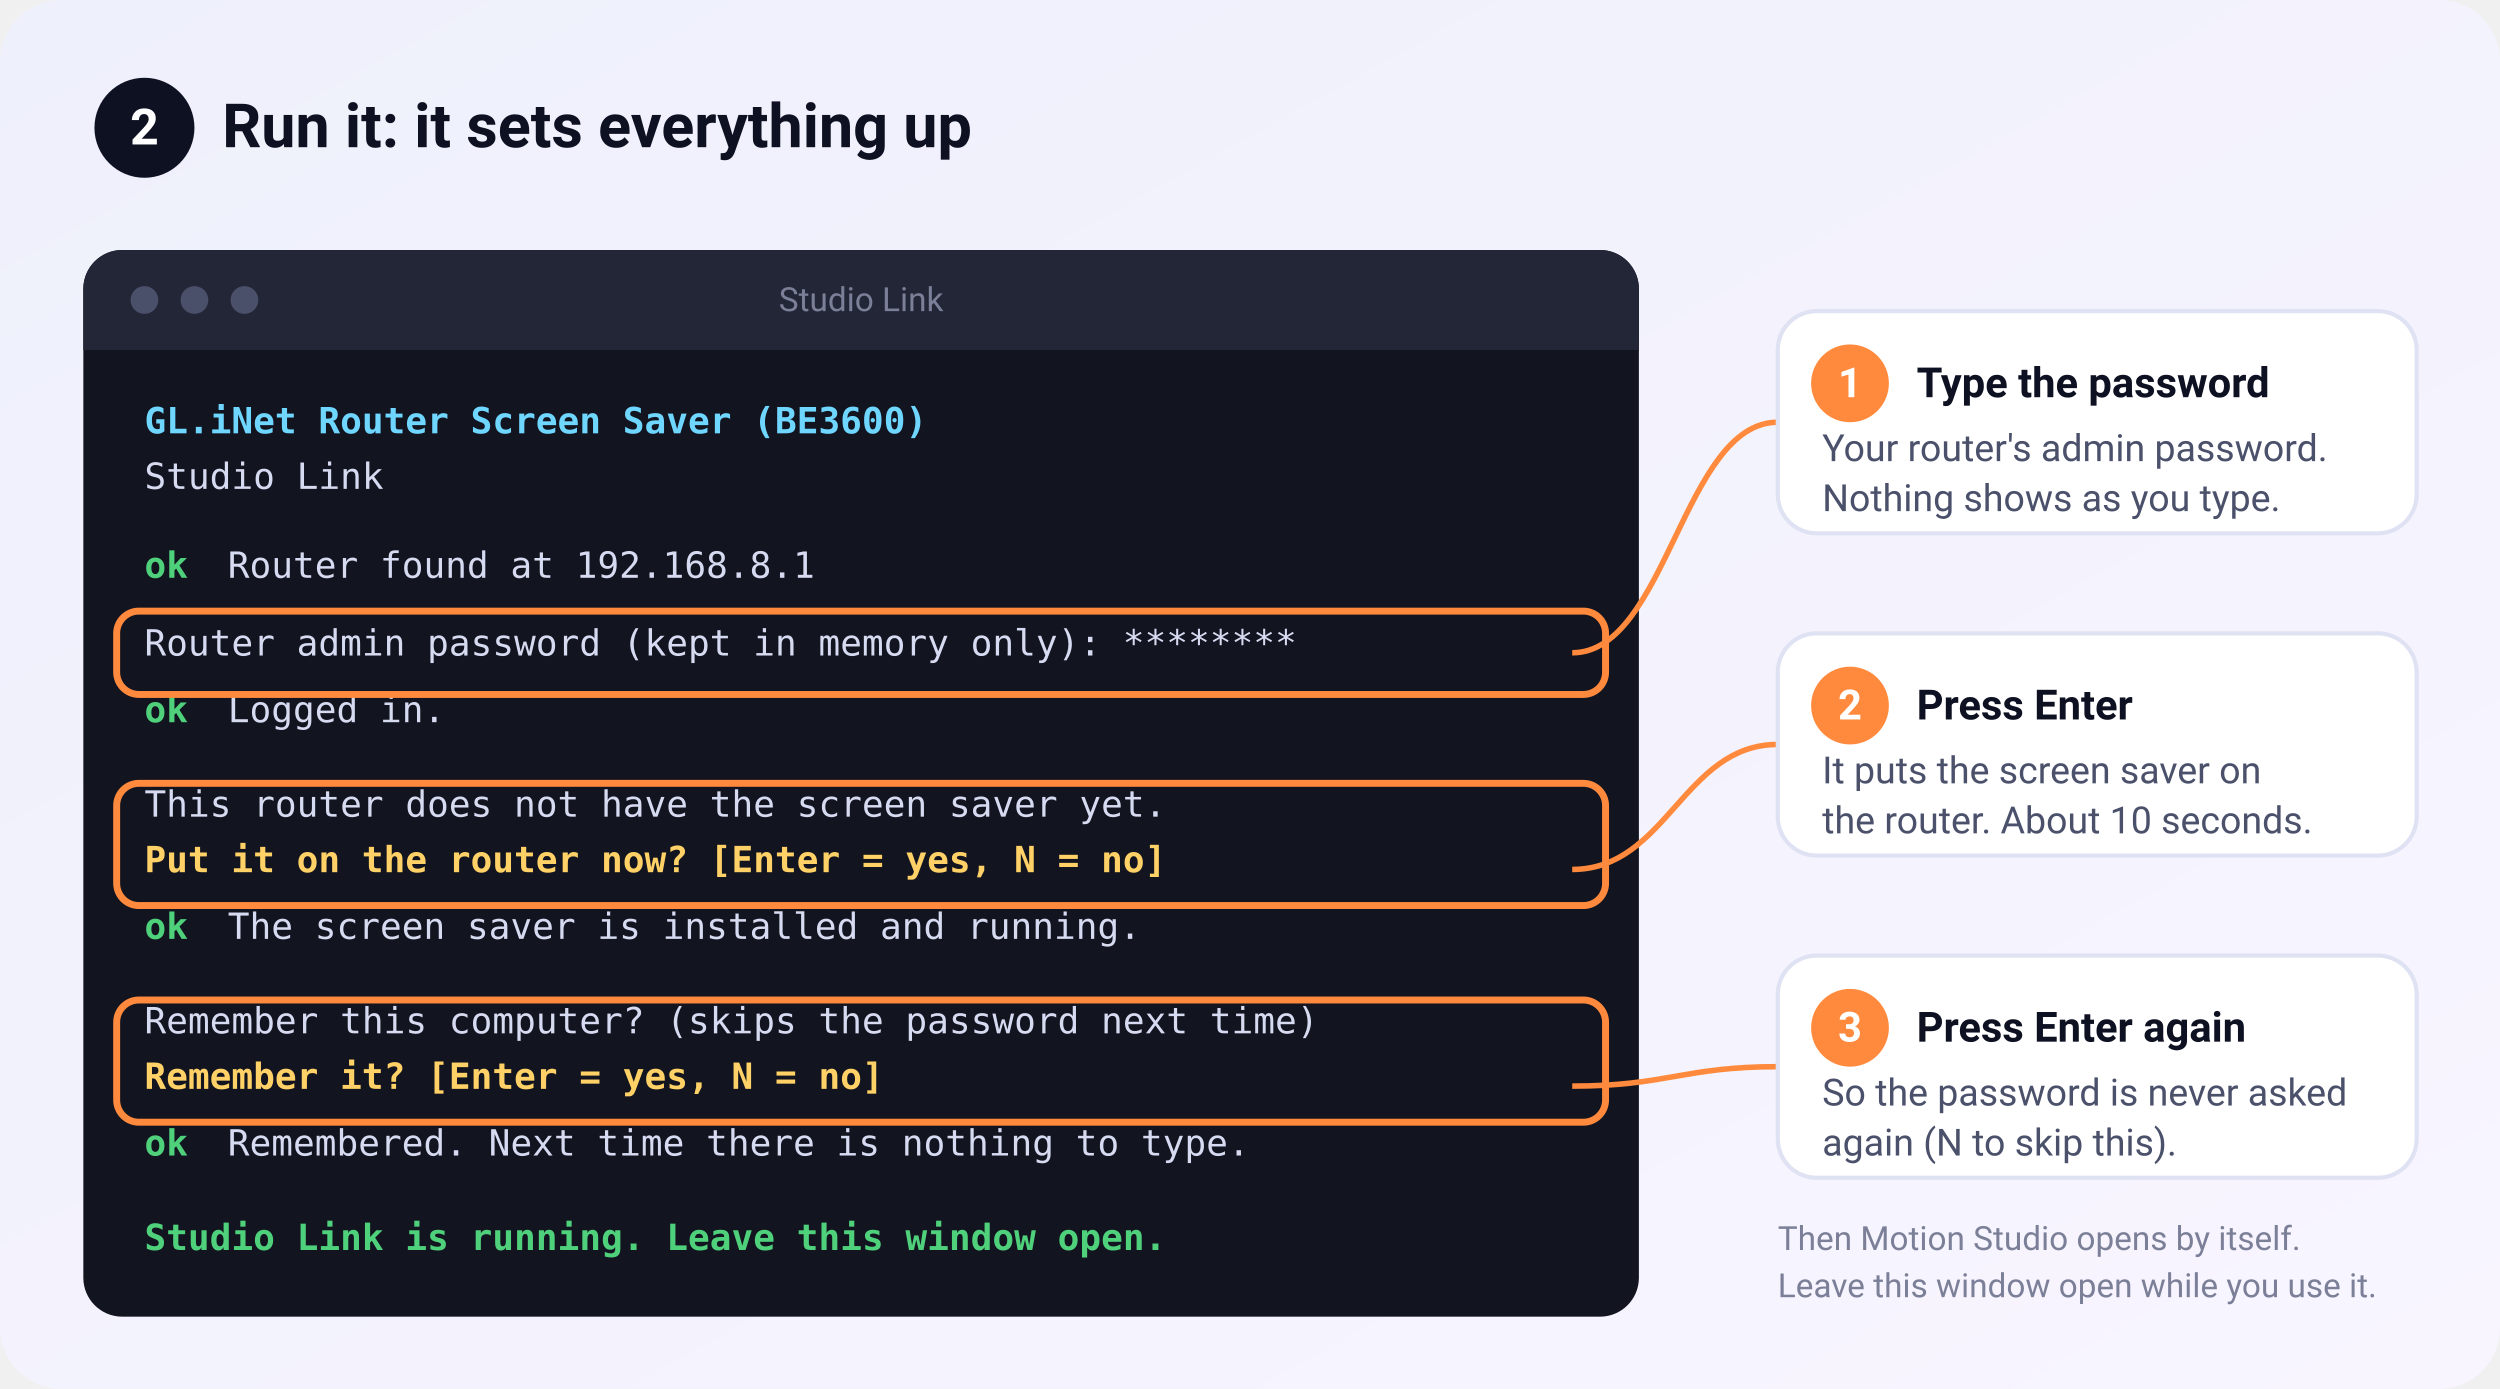
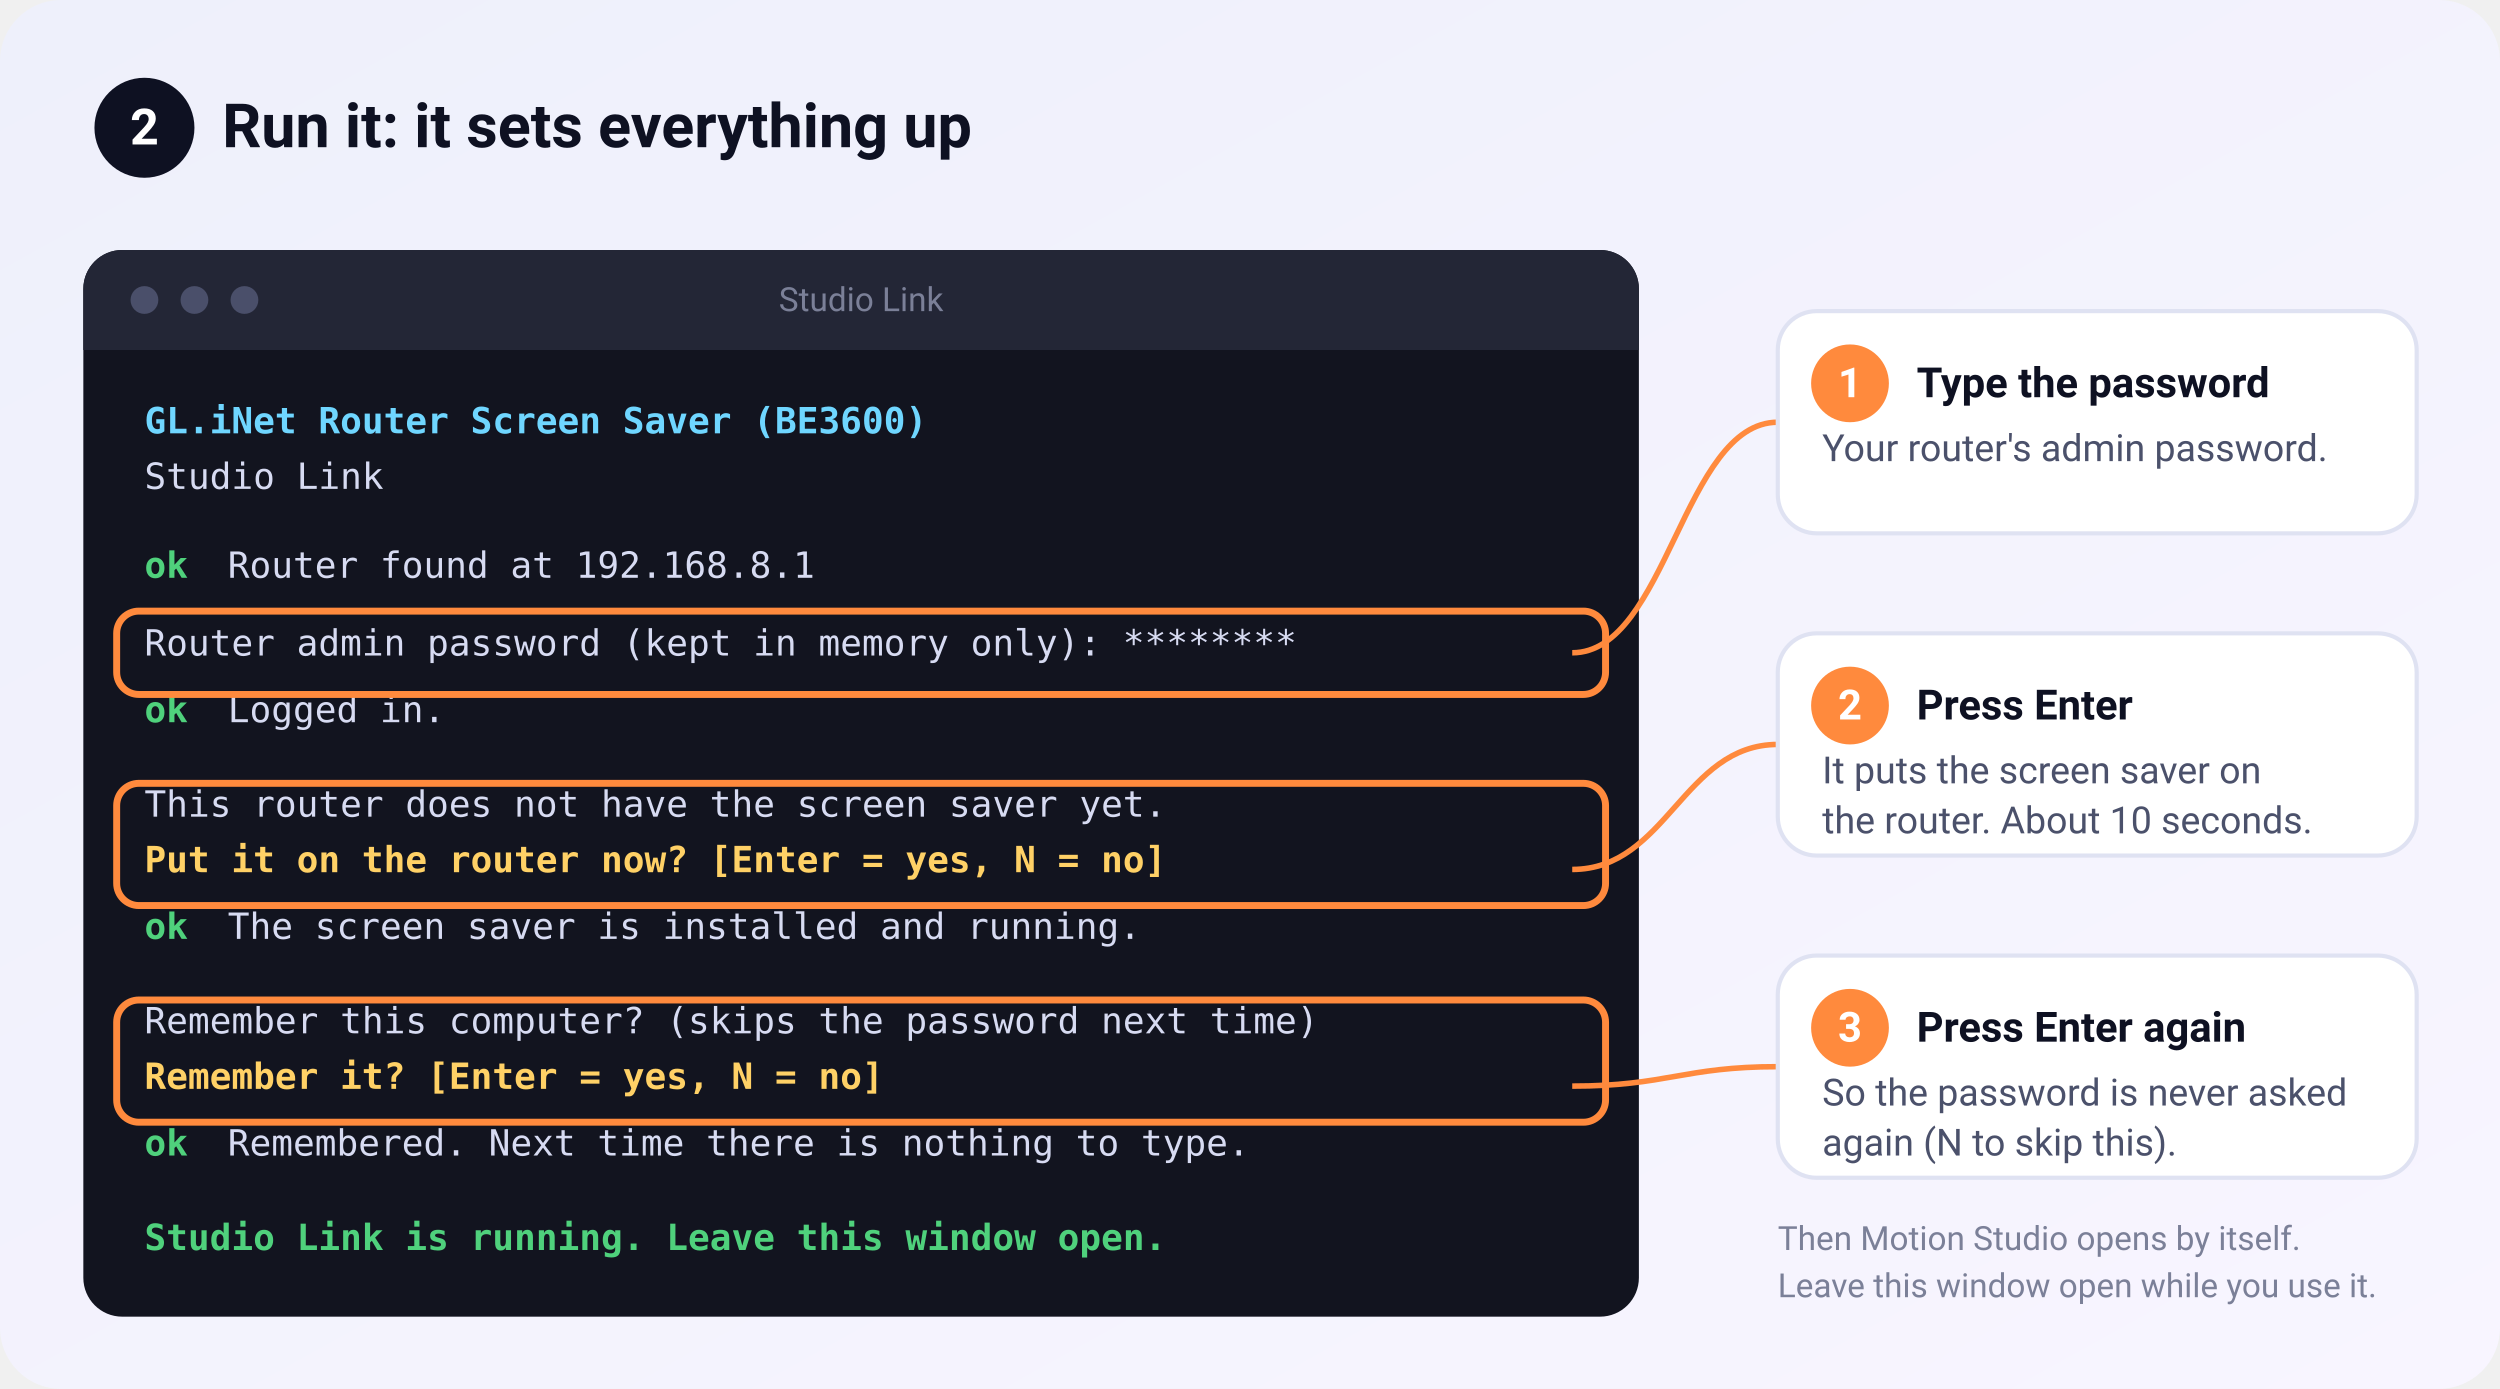
<svg xmlns="http://www.w3.org/2000/svg" viewBox="0 0 900 500" role="img" aria-labelledby="t d">
  <defs>
    <linearGradient id="bg" x1="0" y1="0" x2="1" y2="1">
      <stop offset="0" stop-color="#eef0fb" />
      <stop offset="1" stop-color="#f8f5ff" />
    </linearGradient>
    <style>
      .term { fill: #12141f; }
      .tbar { fill: #232636; }
      .dot  { fill: #4a4f6a; }
      .h    { fill: #0e1122; font: 700 22px -apple-system, "Segoe UI", Roboto, Arial, sans-serif; }
      .n    { fill: #ffffff; font: 700 18px -apple-system, "Segoe UI", Roboto, Arial, sans-serif; text-anchor: middle; }
      .ch   { fill: #0e1122; font: 700 15px -apple-system, "Segoe UI", Roboto, Arial, sans-serif; }
      .p    { fill: #4b516b; font: 400 13.5px -apple-system, "Segoe UI", Roboto, Arial, sans-serif; }
      .s    { fill: #7b8098; font: 400 12px -apple-system, "Segoe UI", Roboto, Arial, sans-serif; }
      .t    { fill: #d7dbf2; font: 400 13px Consolas, "SF Mono", Menlo, monospace; white-space: pre; }
      .tg   { fill: #4fd17c; font: 700 13px Consolas, "SF Mono", Menlo, monospace; }
      .ty   { fill: #ffd166; font: 700 13px Consolas, "SF Mono", Menlo, monospace; }
      .tc   { fill: #6fd6ff; font: 700 13px Consolas, "SF Mono", Menlo, monospace; }
      .call { fill: #ff8a3d; }
      .ring { fill: none; stroke: #ff8a3d; stroke-width: 2.5; }
      .card { fill: #ffffff; stroke: #dfe2f2; stroke-width: 1.5; }
      .line { stroke: #ff8a3d; stroke-width: 2; fill: none; }
    </style>
  </defs>
  <rect width="900" height="500" rx="22" fill="url(#bg)" />
  <circle cx="52" cy="46" r="18" fill="#0e1122" />
  <text class="n" x="52" y="52">2</text>
  <text class="h" x="80" y="53">Run it: it sets everything up</text>
  <g transform="translate(30,90)">
    <rect class="term" width="560" height="384" rx="14" />
    <path d="M0 14a14 14 0 0 1 14-14h532a14 14 0 0 1 14 14v22H0z" class="tbar" />
    <circle class="dot" cx="22" cy="18" r="5" />
    <circle class="dot" cx="40" cy="18" r="5" />
    <circle class="dot" cx="58" cy="18" r="5" />
    <text class="s" x="280" y="22" text-anchor="middle">Studio Link</text>
    <text class="tc" x="22" y="66">GL.iNet Router Screen Saver (BE3600)</text>
    <text class="t" x="22" y="86">Studio Link</text>
    <text class="tg" x="22" y="118">ok</text>
    <text class="t" x="52" y="118">Router found at 192.168.8.1</text>
    <text class="t" x="22" y="146">Router admin password (kept in memory only): ********</text>
    <text class="tg" x="22" y="170">ok</text>
    <text class="t" x="52" y="170">Logged in.</text>
    <text class="t" x="22" y="204">This router does not have the screen saver yet.</text>
    <text class="ty" x="22" y="224">Put it on the router now? [Enter = yes, N = no]</text>
    <text class="tg" x="22" y="248">ok</text>
    <text class="t" x="52" y="248">The screen saver is installed and running.</text>
    <text class="t" x="22" y="282">Remember this computer? (skips the password next time)</text>
    <text class="ty" x="22" y="302">Remember it? [Enter = yes, N = no]</text>
    <text class="tg" x="22" y="326">ok</text>
    <text class="t" x="52" y="326">Remembered. Next time there is nothing to type.</text>
    <text class="tg" x="22" y="360">Studio Link is running. Leave this window open.</text>
    <rect class="ring" x="12" y="130" width="536" height="30" rx="8" />
    <rect class="ring" x="12" y="192" width="536" height="44" rx="8" />
    <rect class="ring" x="12" y="270" width="536" height="44" rx="8" />
  </g>
  <path class="line" d="M566 235 C 600 235, 606 152, 640 152" />
  <path class="line" d="M566 313 C 600 313, 606 268, 640 268" />
  <path class="line" d="M566 391 C 600 391, 606 384, 640 384" />
  <g transform="translate(640,112)">
    <rect class="card" width="230" height="80" rx="14" />
    <circle class="call" cx="26" cy="26" r="14" />
    <text class="n" x="26" y="31" style="font-size:15px">1</text>
    <text class="ch" x="50" y="31">Type the password</text>
    <text class="p" x="16" y="54">Your router's admin password.</text>
-     <text class="p" x="16" y="72">Nothing shows as you type.</text>
  </g>
  <g transform="translate(640,228)">
    <rect class="card" width="230" height="80" rx="14" />
    <circle class="call" cx="26" cy="26" r="14" />
    <text class="n" x="26" y="31" style="font-size:15px">2</text>
    <text class="ch" x="50" y="31">Press Enter</text>
    <text class="p" x="16" y="54">It puts the screen saver on</text>
    <text class="p" x="16" y="72">the router. About 10 seconds.</text>
  </g>
  <g transform="translate(640,344)">
    <rect class="card" width="230" height="80" rx="14" />
    <circle class="call" cx="26" cy="26" r="14" />
    <text class="n" x="26" y="31" style="font-size:15px">3</text>
    <text class="ch" x="50" y="31">Press Enter again</text>
    <text class="p" x="16" y="54">So the password is never asked</text>
    <text class="p" x="16" y="72">again (N to skip this).</text>
  </g>
  <text class="s" x="640" y="450">Then Motion Studio opens by itself.</text>
  <text class="s" x="640" y="467">Leave this window open while you use it.</text>
</svg>
